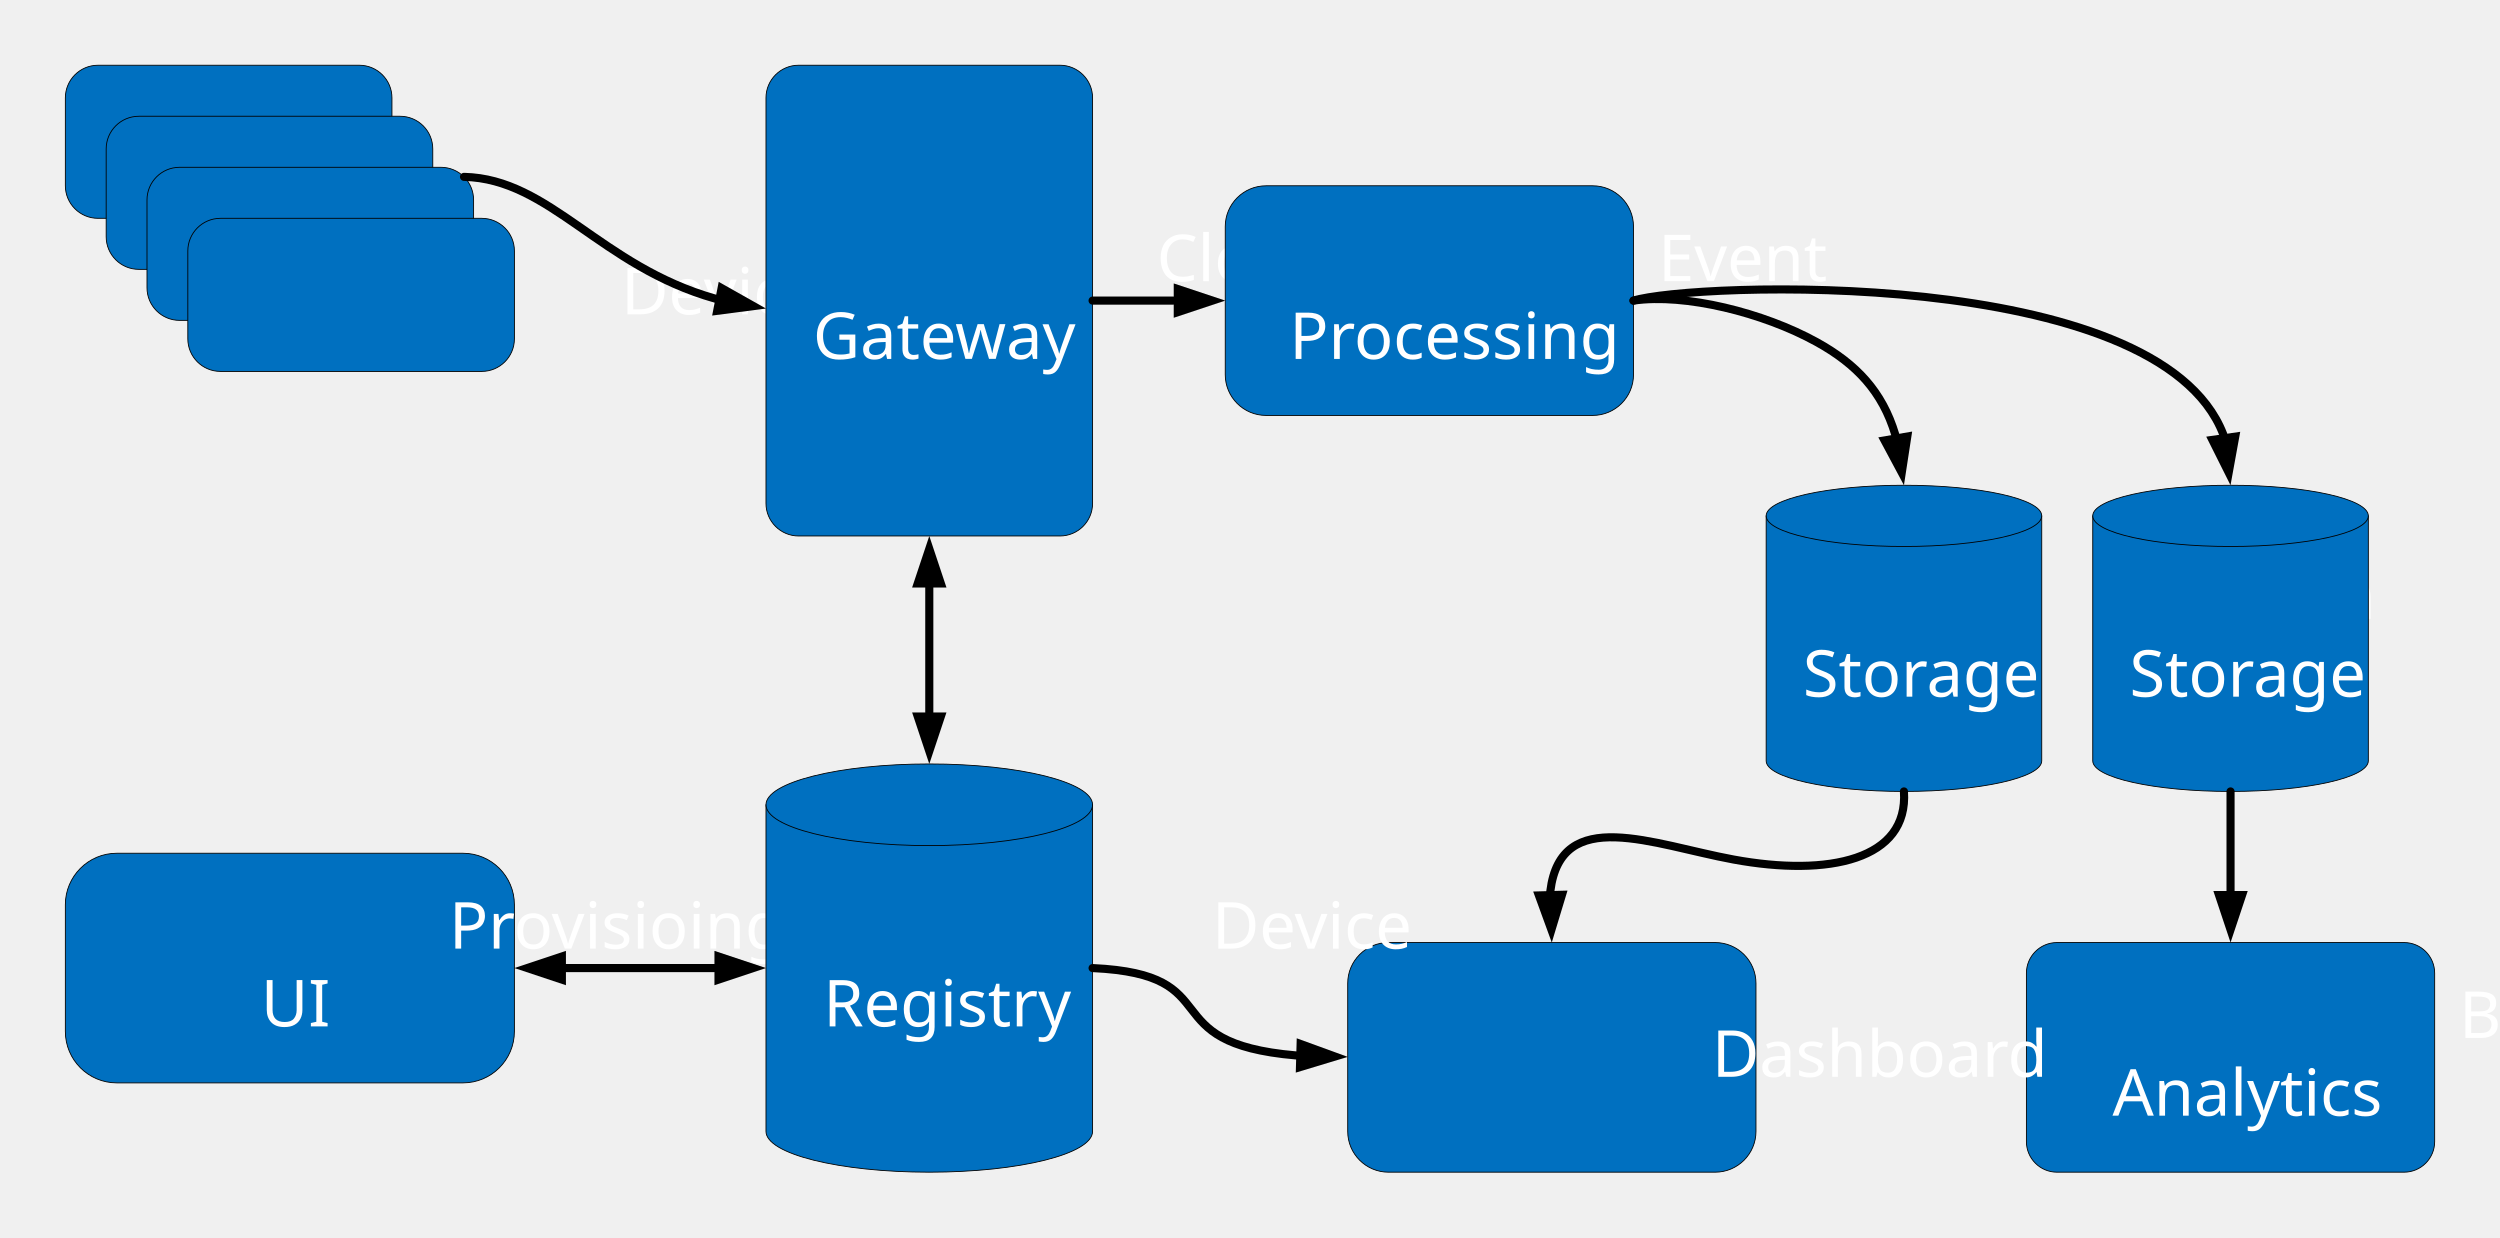
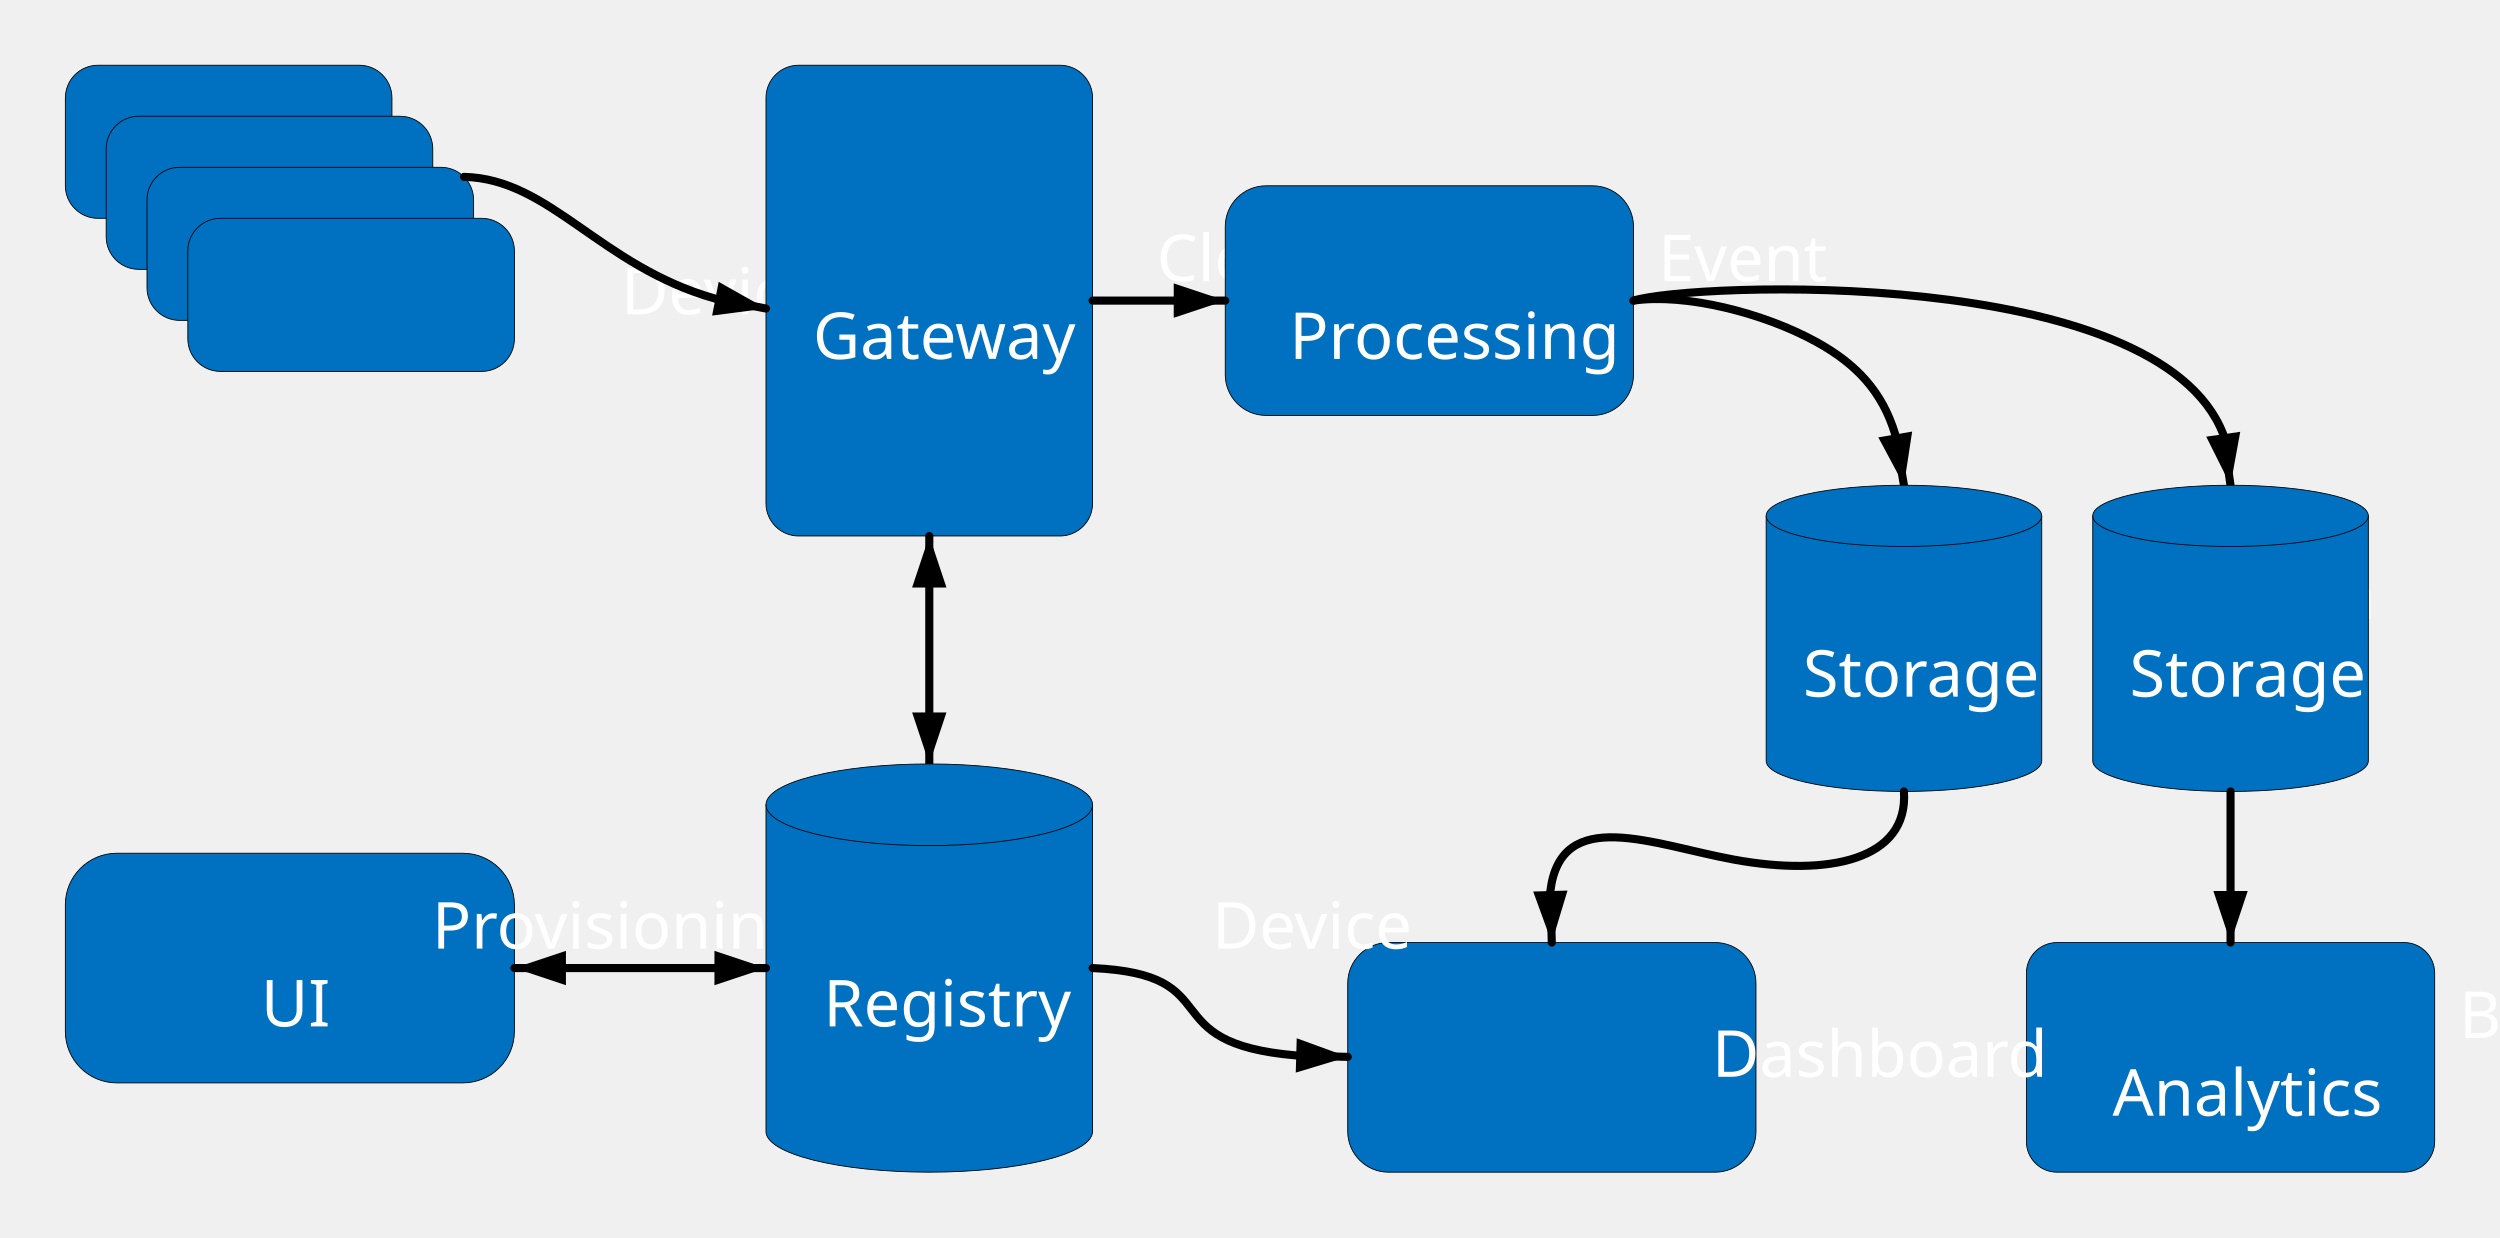
- <svg xmlns="http://www.w3.org/2000/svg" xmlns:ns1="http://schemas.microsoft.com/visio/2003/SVGExtensions/" xmlns:xlink="http://www.w3.org/1999/xlink" width="9.643in" height="4.773in" viewBox="0 0 694.303 343.69" xml:space="preserve" color-interpolation-filters="sRGB" class="st8">
-   <ns1:documentProperties ns1:langID="2057" ns1:metric="true" ns1:viewMarkup="false">
+ <svg xmlns="http://www.w3.org/2000/svg" xmlns:ns1="http://schemas.microsoft.com/visio/2003/SVGExtensions/" xmlns:xlink="http://www.w3.org/1999/xlink" width="9.643in" height="4.773in" viewBox="0 0 694.302 343.69" xml:space="preserve" color-interpolation-filters="sRGB" class="st7">
+   <ns1:documentProperties ns1:langID="1033">
    <ns1:userDefs>
      <ns1:ud ns1:nameU="msvNoAutoConnect" ns1:val="VT0(1):26" />
    </ns1:userDefs>
  </ns1:documentProperties>
  <style type="text/css">
	
		.st1 {fill:#0070c0;stroke:#000000;stroke-linecap:round;stroke-linejoin:round;stroke-width:0.24}
		.st2 {fill:#ffffff;font-family:Calibri;font-size:1.5em}
		.st3 {font-size:1em}
		.st4 {marker-end:url(#mrkr13-28);stroke:#000000;stroke-linecap:round;stroke-linejoin:round;stroke-width:2.25}
		.st5 {fill:#000000;fill-opacity:1;stroke:#000000;stroke-opacity:1;stroke-width:0.472}
- 		.st6 {marker-end:url(#mrkr13-34);stroke:#000000;stroke-linecap:round;stroke-linejoin:round;stroke-width:2.25}
- 		.st7 {marker-end:url(#mrkr13-34);marker-start:url(#mrkr13-58);stroke:#000000;stroke-linecap:round;stroke-linejoin:round;stroke-width:2.25}
- 		.st8 {fill:none;fill-rule:evenodd;font-size:12px;overflow:visible;stroke-linecap:square;stroke-miterlimit:3}
+ 		.st6 {marker-end:url(#mrkr13-28);marker-start:url(#mrkr13-58);stroke:#000000;stroke-linecap:round;stroke-linejoin:round;stroke-width:2.25}
+ 		.st7 {fill:none;fill-rule:evenodd;font-size:12px;overflow:visible;stroke-linecap:square;stroke-miterlimit:3}
	
	</style>
  <defs id="Markers">
    <g id="lend13">
      <path d="M 3 1 L 0 0 L 3 -1 L 3 1 " style="stroke:none" />
    </g>
-     <marker id="mrkr13-28" class="st5" ns1:arrowType="13" ns1:arrowSize="2" ns1:setback="6.2" refX="-6.2" orient="auto" markerUnits="strokeWidth" overflow="visible">
-       <use xlink:href="#lend13" transform="scale(-2.12,-2.12) " />
+     <marker id="mrkr13-28" class="st5" ns1:arrowType="13" ns1:arrowSize="2" ns1:setback="0" refX="-0" orient="auto" markerUnits="strokeWidth" overflow="visible">
+       <use xlink:href="#lend13" transform="scale(-2.120001,-2.120001) " />
    </marker>
-     <marker id="mrkr13-34" class="st5" ns1:arrowType="13" ns1:arrowSize="2" ns1:setback="6.36" refX="-6.36" orient="auto" markerUnits="strokeWidth" overflow="visible">
-       <use xlink:href="#lend13" transform="scale(-2.12,-2.12) " />
-     </marker>
-     <marker id="mrkr13-58" class="st5" ns1:arrowType="13" ns1:arrowSize="2" ns1:setback="6.2" refX="6.2" orient="auto" markerUnits="strokeWidth" overflow="visible">
-       <use xlink:href="#lend13" transform="scale(2.12) " />
+     <marker id="mrkr13-58" class="st5" ns1:arrowType="13" ns1:arrowSize="2" ns1:setback="0" refX="0" orient="auto" markerUnits="strokeWidth" overflow="visible">
+       <use xlink:href="#lend13" transform="scale(2.120001) " />
    </marker>
  </defs>
  <g ns1:mID="0" ns1:index="1" ns1:groupContext="foregroundPage">
-     <ns1:pageProperties ns1:drawingScale="0.0393701" ns1:pageScale="0.0393701" ns1:drawingUnits="24" ns1:shadowOffsetX="8.50394" ns1:shadowOffsetY="-8.50394" />
+     <ns1:pageProperties ns1:drawingScale="0.0393701" ns1:pageScale="0.0393701" ns1:drawingUnits="24" ns1:shadowOffsetX="8.50393" ns1:shadowOffsetY="-8.50393" />
    <ns1:layer ns1:name="Connector" ns1:index="0" />
    <ns1:layer ns1:name="Data Graphic" ns1:index="1" />
-     <g id="group5-1" transform="translate(18.1199,-240.531)" ns1:mID="5" ns1:groupContext="group">
-       <g id="shape1-2" ns1:mID="1" ns1:groupContext="shape" transform="translate(-1.59872E-014,-42.5197)">
+     <g id="group1-1" transform="translate(18.1199,-240.531)" ns1:mID="1" ns1:groupContext="group">
+       <g id="shape2-2" ns1:mID="2" ns1:groupContext="shape" transform="translate(5.83533E-013,-42.5197)">
        <ns1:userDefs>
          <ns1:ud ns1:nameU="CTypeTopLeftSnip" ns1:prompt="" ns1:val="VT0(0):5" />
          <ns1:ud ns1:nameU="CTypeTopRightSnip" ns1:prompt="" ns1:val="VT0(0):5" />
          <ns1:ud ns1:nameU="CTypeBotLeftSnip" ns1:prompt="" ns1:val="VT0(0):5" />
          <ns1:ud ns1:nameU="CTypeBotRightSnip" ns1:prompt="" ns1:val="VT0(0):5" />
          <ns1:ud ns1:nameU="CornerLockHoriz" ns1:prompt="" ns1:val="VT0(1):5" />
          <ns1:ud ns1:nameU="CornerLockVert" ns1:prompt="" ns1:val="VT0(1):5" />
          <ns1:ud ns1:nameU="CornerLockDiag" ns1:prompt="" ns1:val="VT0(0):5" />
-           <ns1:ud ns1:nameU="TopLeftOffset" ns1:prompt="" ns1:val="VT0(0.15748031496063):24" />
-           <ns1:ud ns1:nameU="TopRightOffset" ns1:prompt="" ns1:val="VT0(0.15748031496063):24" />
-           <ns1:ud ns1:nameU="BotLeftOffset" ns1:prompt="" ns1:val="VT0(0.15748031496063):24" />
-           <ns1:ud ns1:nameU="BotRightOffset" ns1:prompt="" ns1:val="VT0(0.15748031496063):24" />
+           <ns1:ud ns1:nameU="TopLeftOffset" ns1:prompt="" ns1:val="VT0(0):26" />
+           <ns1:ud ns1:nameU="TopRightOffset" ns1:prompt="" ns1:val="VT0(0):26" />
+           <ns1:ud ns1:nameU="BotLeftOffset" ns1:prompt="" ns1:val="VT0(0):26" />
+           <ns1:ud ns1:nameU="BotRightOffset" ns1:prompt="" ns1:val="VT0(0):26" />
          <ns1:ud ns1:nameU="visVersion" ns1:prompt="" ns1:val="VT0(15):26" />
-           <ns1:ud ns1:nameU="TopLeftOffset" ns1:prompt="" ns1:val="VT0(0.1259842519685):1" />
-           <ns1:ud ns1:nameU="TopRightOffset" ns1:prompt="" ns1:val="VT0(0.1259842519685):1" />
-           <ns1:ud ns1:nameU="BotLeftOffset" ns1:prompt="" ns1:val="VT0(0.1259842519685):1" />
-           <ns1:ud ns1:nameU="BotRightOffset" ns1:prompt="" ns1:val="VT0(0.1259842519685):1" />
        </ns1:userDefs>
        <path d="M9.07 343.69 L81.64 343.69 A9.071 9.071 -180 0 0 90.71 334.62 L90.71 310.24 A9.071 9.071 -180 0         0 81.64 301.17 L9.07 301.17 A9.071 9.071 -180 0 0 0 310.24 L0 334.62 A9.071 9.071 -180 0 0 9.07         343.69 Z" class="st1" />
      </g>
-       <g id="shape2-4" ns1:mID="2" ns1:groupContext="shape" transform="translate(11.3386,-28.3465)">
+       <g id="shape3-4" ns1:mID="3" ns1:groupContext="shape" transform="translate(11.3386,-28.3465)">
        <ns1:userDefs>
          <ns1:ud ns1:nameU="CTypeTopLeftSnip" ns1:prompt="" ns1:val="VT0(0):5" />
          <ns1:ud ns1:nameU="CTypeTopRightSnip" ns1:prompt="" ns1:val="VT0(0):5" />
          <ns1:ud ns1:nameU="CTypeBotLeftSnip" ns1:prompt="" ns1:val="VT0(0):5" />
          <ns1:ud ns1:nameU="CTypeBotRightSnip" ns1:prompt="" ns1:val="VT0(0):5" />
          <ns1:ud ns1:nameU="CornerLockHoriz" ns1:prompt="" ns1:val="VT0(1):5" />
          <ns1:ud ns1:nameU="CornerLockVert" ns1:prompt="" ns1:val="VT0(1):5" />
          <ns1:ud ns1:nameU="CornerLockDiag" ns1:prompt="" ns1:val="VT0(0):5" />
-           <ns1:ud ns1:nameU="TopLeftOffset" ns1:prompt="" ns1:val="VT0(0.15748031496063):24" />
-           <ns1:ud ns1:nameU="TopRightOffset" ns1:prompt="" ns1:val="VT0(0.15748031496063):24" />
-           <ns1:ud ns1:nameU="BotLeftOffset" ns1:prompt="" ns1:val="VT0(0.15748031496063):24" />
-           <ns1:ud ns1:nameU="BotRightOffset" ns1:prompt="" ns1:val="VT0(0.15748031496063):24" />
+           <ns1:ud ns1:nameU="TopLeftOffset" ns1:prompt="" ns1:val="VT0(0):26" />
+           <ns1:ud ns1:nameU="TopRightOffset" ns1:prompt="" ns1:val="VT0(0):26" />
+           <ns1:ud ns1:nameU="BotLeftOffset" ns1:prompt="" ns1:val="VT0(0):26" />
+           <ns1:ud ns1:nameU="BotRightOffset" ns1:prompt="" ns1:val="VT0(0):26" />
          <ns1:ud ns1:nameU="visVersion" ns1:prompt="" ns1:val="VT0(15):26" />
-           <ns1:ud ns1:nameU="TopLeftOffset" ns1:prompt="" ns1:val="VT0(0.1259842519685):1" />
-           <ns1:ud ns1:nameU="TopRightOffset" ns1:prompt="" ns1:val="VT0(0.1259842519685):1" />
-           <ns1:ud ns1:nameU="BotLeftOffset" ns1:prompt="" ns1:val="VT0(0.1259842519685):1" />
-           <ns1:ud ns1:nameU="BotRightOffset" ns1:prompt="" ns1:val="VT0(0.1259842519685):1" />
        </ns1:userDefs>
        <path d="M9.07 343.69 L81.64 343.69 A9.071 9.071 -180 0 0 90.71 334.62 L90.71 310.24 A9.071 9.071 -180 0         0 81.64 301.17 L9.07 301.17 A9.071 9.071 -180 0 0 0 310.24 L0 334.62 A9.071 9.071 -180 0 0 9.07         343.69 Z" class="st1" />
      </g>
-       <g id="shape3-6" ns1:mID="3" ns1:groupContext="shape" transform="translate(22.6772,-14.1732)">
+       <g id="shape4-6" ns1:mID="4" ns1:groupContext="shape" transform="translate(22.6772,-14.1732)">
        <ns1:userDefs>
          <ns1:ud ns1:nameU="CTypeTopLeftSnip" ns1:prompt="" ns1:val="VT0(0):5" />
          <ns1:ud ns1:nameU="CTypeTopRightSnip" ns1:prompt="" ns1:val="VT0(0):5" />
          <ns1:ud ns1:nameU="CTypeBotLeftSnip" ns1:prompt="" ns1:val="VT0(0):5" />
          <ns1:ud ns1:nameU="CTypeBotRightSnip" ns1:prompt="" ns1:val="VT0(0):5" />
          <ns1:ud ns1:nameU="CornerLockHoriz" ns1:prompt="" ns1:val="VT0(1):5" />
          <ns1:ud ns1:nameU="CornerLockVert" ns1:prompt="" ns1:val="VT0(1):5" />
          <ns1:ud ns1:nameU="CornerLockDiag" ns1:prompt="" ns1:val="VT0(0):5" />
-           <ns1:ud ns1:nameU="TopLeftOffset" ns1:prompt="" ns1:val="VT0(0.15748031496063):24" />
-           <ns1:ud ns1:nameU="TopRightOffset" ns1:prompt="" ns1:val="VT0(0.15748031496063):24" />
-           <ns1:ud ns1:nameU="BotLeftOffset" ns1:prompt="" ns1:val="VT0(0.15748031496063):24" />
-           <ns1:ud ns1:nameU="BotRightOffset" ns1:prompt="" ns1:val="VT0(0.15748031496063):24" />
+           <ns1:ud ns1:nameU="TopLeftOffset" ns1:prompt="" ns1:val="VT0(0):26" />
+           <ns1:ud ns1:nameU="TopRightOffset" ns1:prompt="" ns1:val="VT0(0):26" />
+           <ns1:ud ns1:nameU="BotLeftOffset" ns1:prompt="" ns1:val="VT0(0):26" />
+           <ns1:ud ns1:nameU="BotRightOffset" ns1:prompt="" ns1:val="VT0(0):26" />
          <ns1:ud ns1:nameU="visVersion" ns1:prompt="" ns1:val="VT0(15):26" />
-           <ns1:ud ns1:nameU="TopLeftOffset" ns1:prompt="" ns1:val="VT0(0.1259842519685):1" />
-           <ns1:ud ns1:nameU="TopRightOffset" ns1:prompt="" ns1:val="VT0(0.1259842519685):1" />
-           <ns1:ud ns1:nameU="BotLeftOffset" ns1:prompt="" ns1:val="VT0(0.1259842519685):1" />
-           <ns1:ud ns1:nameU="BotRightOffset" ns1:prompt="" ns1:val="VT0(0.1259842519685):1" />
        </ns1:userDefs>
        <path d="M9.07 343.69 L81.64 343.69 A9.071 9.071 -180 0 0 90.71 334.62 L90.71 310.24 A9.071 9.071 -180 0         0 81.64 301.17 L9.07 301.17 A9.071 9.071 -180 0 0 0 310.24 L0 334.62 A9.071 9.071 -180 0 0 9.07         343.69 Z" class="st1" />
      </g>
-       <g id="shape4-8" ns1:mID="4" ns1:groupContext="shape" transform="translate(34.0157,5.68434E-014)">
+       <g id="shape5-8" ns1:mID="5" ns1:groupContext="shape" transform="translate(34.0157,2.84217E-013)">
        <ns1:userDefs>
          <ns1:ud ns1:nameU="CTypeTopLeftSnip" ns1:prompt="" ns1:val="VT0(0):5" />
          <ns1:ud ns1:nameU="CTypeTopRightSnip" ns1:prompt="" ns1:val="VT0(0):5" />
          <ns1:ud ns1:nameU="CTypeBotLeftSnip" ns1:prompt="" ns1:val="VT0(0):5" />
          <ns1:ud ns1:nameU="CTypeBotRightSnip" ns1:prompt="" ns1:val="VT0(0):5" />
          <ns1:ud ns1:nameU="CornerLockHoriz" ns1:prompt="" ns1:val="VT0(1):5" />
          <ns1:ud ns1:nameU="CornerLockVert" ns1:prompt="" ns1:val="VT0(1):5" />
          <ns1:ud ns1:nameU="CornerLockDiag" ns1:prompt="" ns1:val="VT0(0):5" />
-           <ns1:ud ns1:nameU="TopLeftOffset" ns1:prompt="" ns1:val="VT0(0.15748031496063):24" />
-           <ns1:ud ns1:nameU="TopRightOffset" ns1:prompt="" ns1:val="VT0(0.15748031496063):24" />
-           <ns1:ud ns1:nameU="BotLeftOffset" ns1:prompt="" ns1:val="VT0(0.15748031496063):24" />
-           <ns1:ud ns1:nameU="BotRightOffset" ns1:prompt="" ns1:val="VT0(0.15748031496063):24" />
+           <ns1:ud ns1:nameU="TopLeftOffset" ns1:prompt="" ns1:val="VT0(0):26" />
+           <ns1:ud ns1:nameU="TopRightOffset" ns1:prompt="" ns1:val="VT0(0):26" />
+           <ns1:ud ns1:nameU="BotLeftOffset" ns1:prompt="" ns1:val="VT0(0):26" />
+           <ns1:ud ns1:nameU="BotRightOffset" ns1:prompt="" ns1:val="VT0(0):26" />
          <ns1:ud ns1:nameU="visVersion" ns1:prompt="" ns1:val="VT0(15):26" />
-           <ns1:ud ns1:nameU="TopLeftOffset" ns1:prompt="" ns1:val="VT0(0.1259842519685):1" />
-           <ns1:ud ns1:nameU="TopRightOffset" ns1:prompt="" ns1:val="VT0(0.1259842519685):1" />
-           <ns1:ud ns1:nameU="BotLeftOffset" ns1:prompt="" ns1:val="VT0(0.1259842519685):1" />
-           <ns1:ud ns1:nameU="BotRightOffset" ns1:prompt="" ns1:val="VT0(0.1259842519685):1" />
        </ns1:userDefs>
        <ns1:textBlock ns1:margins="rect(4,4,4,4)" ns1:tabSpace="42.5197" />
        <ns1:textRect cx="45.354" cy="322.43" width="90.71" height="42.52" />
        <path d="M9.07 343.69 L81.64 343.69 A9.071 9.071 -180 0 0 90.71 334.62 L90.71 310.24 A9.071 9.071 -180 0         0 81.64 301.17 L9.07 301.17 A9.071 9.071 -180 0 0 0 310.24 L0 334.62 A9.071 9.071 -180 0 0 9.07         343.69 Z" class="st1" />
-         <text x="17.41" y="327.83" class="st2" ns1:langID="1033">
+         <text x="17.41" y="327.83" class="st2" ns1:langID="2057">
          <ns1:paragraph ns1:horizAlign="1" />
          <ns1:tabList />Devices</text>
      </g>
    </g>
-     <g id="shape7-11" ns1:mID="7" ns1:groupContext="shape" transform="translate(212.718,-194.822)">
+     <g id="shape6-11" ns1:mID="6" ns1:groupContext="shape" transform="translate(212.718,-194.822)">
+       <ns1:userDefs>
+         <ns1:ud ns1:nameU="CTypeTopLeftSnip" ns1:prompt="" ns1:val="VT0(0):5" />
+         <ns1:ud ns1:nameU="CTypeTopRightSnip" ns1:prompt="" ns1:val="VT0(0):5" />
+         <ns1:ud ns1:nameU="CTypeBotLeftSnip" ns1:prompt="" ns1:val="VT0(0):5" />
+         <ns1:ud ns1:nameU="CTypeBotRightSnip" ns1:prompt="" ns1:val="VT0(0):5" />
+         <ns1:ud ns1:nameU="CornerLockHoriz" ns1:prompt="" ns1:val="VT0(1):5" />
+         <ns1:ud ns1:nameU="CornerLockVert" ns1:prompt="" ns1:val="VT0(1):5" />
+         <ns1:ud ns1:nameU="CornerLockDiag" ns1:prompt="" ns1:val="VT0(0):5" />
+         <ns1:ud ns1:nameU="TopLeftOffset" ns1:prompt="" ns1:val="VT0(0):26" />
+         <ns1:ud ns1:nameU="TopRightOffset" ns1:prompt="" ns1:val="VT0(0):26" />
+         <ns1:ud ns1:nameU="BotLeftOffset" ns1:prompt="" ns1:val="VT0(0):26" />
+         <ns1:ud ns1:nameU="BotRightOffset" ns1:prompt="" ns1:val="VT0(0):26" />
+         <ns1:ud ns1:nameU="visVersion" ns1:prompt="" ns1:val="VT0(15):26" />
+       </ns1:userDefs>
+       <ns1:textBlock ns1:margins="rect(4,4,4,4)" ns1:tabSpace="42.5197" />
+       <ns1:textRect cx="45.354" cy="278.316" width="90.71" height="130.748" />
+       <path d="M9.07 343.69 L81.64 343.69 A9.071 9.071 -180 0 0 90.71 334.62 L90.71 222.01 A9.071 9.071 -180 0 0 81.64        212.94 L9.07 212.94 A9.071 9.071 -180 0 0 -0 222.01 L0 334.62 A9.071 9.071 -180 0 0 9.07 343.69        Z" class="st1" />
+       <text x="24.29" y="272.92" class="st2" ns1:langID="2057">
+         <ns1:paragraph ns1:horizAlign="1" />
+         <ns1:tabList />Cloud <tspan x="13.05" dy="1.2em" class="st3">Gateway</tspan>
+       </text>
+     </g>
+     <g id="shape7-15" ns1:mID="7" ns1:groupContext="shape" transform="translate(340.277,-228.306)">
      <ns1:userDefs>
        <ns1:ud ns1:nameU="CTypeTopLeftSnip" ns1:prompt="" ns1:val="VT0(0):5" />
        <ns1:ud ns1:nameU="CTypeTopRightSnip" ns1:prompt="" ns1:val="VT0(0):5" />
        <ns1:ud ns1:nameU="CTypeBotLeftSnip" ns1:prompt="" ns1:val="VT0(0):5" />
        <ns1:ud ns1:nameU="CTypeBotRightSnip" ns1:prompt="" ns1:val="VT0(0):5" />
        <ns1:ud ns1:nameU="CornerLockHoriz" ns1:prompt="" ns1:val="VT0(1):5" />
        <ns1:ud ns1:nameU="CornerLockVert" ns1:prompt="" ns1:val="VT0(1):5" />
        <ns1:ud ns1:nameU="CornerLockDiag" ns1:prompt="" ns1:val="VT0(0):5" />
        <ns1:ud ns1:nameU="TopLeftOffset" ns1:prompt="" ns1:val="VT0(0.15748031496063):24" />
        <ns1:ud ns1:nameU="TopRightOffset" ns1:prompt="" ns1:val="VT0(0.15748031496063):24" />
        <ns1:ud ns1:nameU="BotLeftOffset" ns1:prompt="" ns1:val="VT0(0.15748031496063):24" />
        <ns1:ud ns1:nameU="BotRightOffset" ns1:prompt="" ns1:val="VT0(0.15748031496063):24" />
        <ns1:ud ns1:nameU="visVersion" ns1:prompt="" ns1:val="VT0(15):26" />
-         <ns1:ud ns1:nameU="TopLeftOffset" ns1:prompt="" ns1:val="VT0(0.1259842519685):1" />
-         <ns1:ud ns1:nameU="TopRightOffset" ns1:prompt="" ns1:val="VT0(0.1259842519685):1" />
-         <ns1:ud ns1:nameU="BotLeftOffset" ns1:prompt="" ns1:val="VT0(0.1259842519685):1" />
-         <ns1:ud ns1:nameU="BotRightOffset" ns1:prompt="" ns1:val="VT0(0.1259842519685):1" />
-       </ns1:userDefs>
-       <ns1:textBlock ns1:margins="rect(4,4,4,4)" ns1:tabSpace="42.5197" />
-       <ns1:textRect cx="45.354" cy="278.316" width="90.71" height="130.748" />
-       <path d="M9.07 343.69 L81.64 343.69 A9.071 9.071 -180 0 0 90.71 334.62 L90.71 222.01 A9.071 9.071 -180 0 0 81.64        212.94 L9.07 212.94 A9.071 9.071 -180 0 0 0 222.01 L0 334.62 A9.071 9.071 -180 0 0 9.07 343.69 Z" class="st1" />
-       <text x="24.29" y="272.92" class="st2" ns1:langID="2057">
-         <ns1:paragraph ns1:horizAlign="1" />
-         <ns1:tabList />Cloud <tspan x="13.05" dy="1.2em" class="st3">Gateway</tspan>
+       </ns1:userDefs>
+       <ns1:textBlock ns1:margins="rect(4,4,4,4)" ns1:tabSpace="42.5197" />
+       <ns1:textRect cx="56.693" cy="311.8" width="113.39" height="63.779" />
+       <path d="M11.34 343.69 L102.05 343.69 A11.338 11.338 -180 0 0 113.39 332.35 L113.39 291.25 A11.338 11.338 -180 0        0 102.05 279.91 L11.34 279.91 A11.338 11.338 -180 0 0 -0 291.25 L0 332.35 A11.338 11.338 -180 0 0 11.34        343.69 Z" class="st1" />
+       <text x="36.01" y="306.4" class="st2" ns1:langID="2057">
+         <ns1:paragraph ns1:horizAlign="1" />
+         <ns1:tabList />Event <tspan x="17.81" dy="1.2em" class="st3">Processing</tspan>
      </text>
    </g>
-     <g id="shape9-15" ns1:mID="9" ns1:groupContext="shape" transform="translate(340.277,-228.306)">
+     <g id="shape8-19" ns1:mID="8" ns1:groupContext="shape" transform="translate(562.797,-18.12)">
+       <ns1:userDefs>
+         <ns1:ud ns1:nameU="CTypeTopLeftSnip" ns1:prompt="" ns1:val="VT0(0):5" />
+         <ns1:ud ns1:nameU="CTypeTopRightSnip" ns1:prompt="" ns1:val="VT0(0):5" />
+         <ns1:ud ns1:nameU="CTypeBotLeftSnip" ns1:prompt="" ns1:val="VT0(0):5" />
+         <ns1:ud ns1:nameU="CTypeBotRightSnip" ns1:prompt="" ns1:val="VT0(0):5" />
+         <ns1:ud ns1:nameU="CornerLockHoriz" ns1:prompt="" ns1:val="VT0(1):5" />
+         <ns1:ud ns1:nameU="CornerLockVert" ns1:prompt="" ns1:val="VT0(1):5" />
+         <ns1:ud ns1:nameU="CornerLockDiag" ns1:prompt="" ns1:val="VT0(0):5" />
+         <ns1:ud ns1:nameU="TopLeftOffset" ns1:prompt="" ns1:val="VT0(0):26" />
+         <ns1:ud ns1:nameU="TopRightOffset" ns1:prompt="" ns1:val="VT0(0):26" />
+         <ns1:ud ns1:nameU="BotLeftOffset" ns1:prompt="" ns1:val="VT0(0):26" />
+         <ns1:ud ns1:nameU="BotRightOffset" ns1:prompt="" ns1:val="VT0(0):26" />
+         <ns1:ud ns1:nameU="visVersion" ns1:prompt="" ns1:val="VT0(15):26" />
+       </ns1:userDefs>
+       <ns1:textBlock ns1:margins="rect(4,4,4,4)" ns1:tabSpace="42.5197" />
+       <ns1:textRect cx="56.693" cy="311.8" width="113.39" height="63.779" />
+       <path d="M8.5 343.69 L104.88 343.69 A8.504 8.504 -180 0 0 113.39 335.19 L113.39 288.41 A8.504 8.504 -180 0 0        104.88 279.91 L8.5 279.91 A8.504 8.504 -180 0 0 0 288.41 L0 335.19 A8.504 8.504 -180 0 0 8.5 343.69        Z" class="st1" />
+       <text x="35.94" y="306.4" class="st2" ns1:langID="2057">
+         <ns1:paragraph ns1:horizAlign="1" />
+         <ns1:tabList />Batch<ns1:newlineChar />
+         <tspan x="23.9" dy="1.2em" class="st3">Analytics</tspan>
+       </text>
+     </g>
+     <g id="shape9-23" ns1:mID="9" ns1:groupContext="shape" ns1:layerMember="0" transform="translate(128.849,-257.994)">
+       <path d="M0 307.12 C23.94 307.66 37.79 331.93 69.82 340.96 L70.18 341.03 L83.87 343.69" class="st4" />
+     </g>
+     <g id="shape10-29" ns1:mID="10" ns1:groupContext="shape" ns1:layerMember="0" transform="translate(303.427,-260.199)">
+       <path d="M0 343.69 C5.52 343.69 14.36 343.69 22.54 343.69 L36.85 343.69" class="st4" />
+     </g>
+     <g id="shape11-34" ns1:mID="11" ns1:groupContext="shape" ns1:layerMember="0" transform="translate(453.663,-208.916)">
+       <path d="M0 292.41 C15.6 287.45 145.6 282.27 163.8 329.53 L163.85 329.88 L165.82 343.69" class="st4" />
+     </g>
+     <g id="shape12-39" ns1:mID="12" ns1:groupContext="shape" transform="translate(374.293,-18.12)">
      <ns1:userDefs>
        <ns1:ud ns1:nameU="CTypeTopLeftSnip" ns1:prompt="" ns1:val="VT0(0):5" />
        <ns1:ud ns1:nameU="CTypeTopRightSnip" ns1:prompt="" ns1:val="VT0(0):5" />
        <ns1:ud ns1:nameU="CTypeBotLeftSnip" ns1:prompt="" ns1:val="VT0(0):5" />
        <ns1:ud ns1:nameU="CTypeBotRightSnip" ns1:prompt="" ns1:val="VT0(0):5" />
        <ns1:ud ns1:nameU="CornerLockHoriz" ns1:prompt="" ns1:val="VT0(1):5" />
        <ns1:ud ns1:nameU="CornerLockVert" ns1:prompt="" ns1:val="VT0(1):5" />
        <ns1:ud ns1:nameU="CornerLockDiag" ns1:prompt="" ns1:val="VT0(0):5" />
        <ns1:ud ns1:nameU="TopLeftOffset" ns1:prompt="" ns1:val="VT0(0.15748031496063):24" />
        <ns1:ud ns1:nameU="TopRightOffset" ns1:prompt="" ns1:val="VT0(0.15748031496063):24" />
        <ns1:ud ns1:nameU="BotLeftOffset" ns1:prompt="" ns1:val="VT0(0.15748031496063):24" />
        <ns1:ud ns1:nameU="BotRightOffset" ns1:prompt="" ns1:val="VT0(0.15748031496063):24" />
        <ns1:ud ns1:nameU="visVersion" ns1:prompt="" ns1:val="VT0(15):26" />
      </ns1:userDefs>
      <ns1:textBlock ns1:margins="rect(4,4,4,4)" ns1:tabSpace="42.5197" />
      <ns1:textRect cx="56.693" cy="311.8" width="113.39" height="63.779" />
      <path d="M11.34 343.69 L102.05 343.69 A11.338 11.338 -180 0 0 113.39 332.35 L113.39 291.25 A11.338 11.338 -180 0        0 102.05 279.91 L11.34 279.91 A11.338 11.338 -180 0 0 -0 291.25 L0 332.35 A11.338 11.338 -180 0 0 11.34        343.69 Z" class="st1" />
-       <text x="36.01" y="306.4" class="st2" ns1:langID="2057">
-         <ns1:paragraph ns1:horizAlign="1" />
-         <ns1:tabList />Event <tspan x="17.81" dy="1.2em" class="st3">Processing</tspan>
-       </text>
-     </g>
-     <g id="shape14-19" ns1:mID="14" ns1:groupContext="shape" transform="translate(562.797,-18.12)">
-       <ns1:userDefs>
-         <ns1:ud ns1:nameU="CTypeTopLeftSnip" ns1:prompt="" ns1:val="VT0(0):5" />
-         <ns1:ud ns1:nameU="CTypeTopRightSnip" ns1:prompt="" ns1:val="VT0(0):5" />
-         <ns1:ud ns1:nameU="CTypeBotLeftSnip" ns1:prompt="" ns1:val="VT0(0):5" />
-         <ns1:ud ns1:nameU="CTypeBotRightSnip" ns1:prompt="" ns1:val="VT0(0):5" />
-         <ns1:ud ns1:nameU="CornerLockHoriz" ns1:prompt="" ns1:val="VT0(1):5" />
-         <ns1:ud ns1:nameU="CornerLockVert" ns1:prompt="" ns1:val="VT0(1):5" />
-         <ns1:ud ns1:nameU="CornerLockDiag" ns1:prompt="" ns1:val="VT0(0):5" />
-         <ns1:ud ns1:nameU="TopLeftOffset" ns1:prompt="" ns1:val="VT0(0.15748031496063):24" />
-         <ns1:ud ns1:nameU="TopRightOffset" ns1:prompt="" ns1:val="VT0(0.15748031496063):24" />
-         <ns1:ud ns1:nameU="BotLeftOffset" ns1:prompt="" ns1:val="VT0(0.15748031496063):24" />
-         <ns1:ud ns1:nameU="BotRightOffset" ns1:prompt="" ns1:val="VT0(0.15748031496063):24" />
-         <ns1:ud ns1:nameU="visVersion" ns1:prompt="" ns1:val="VT0(15):26" />
-         <ns1:ud ns1:nameU="TopLeftOffset" ns1:prompt="" ns1:val="VT0(0.11811023622047):1" />
-         <ns1:ud ns1:nameU="TopRightOffset" ns1:prompt="" ns1:val="VT0(0.11811023622047):1" />
-         <ns1:ud ns1:nameU="BotLeftOffset" ns1:prompt="" ns1:val="VT0(0.11811023622047):1" />
-         <ns1:ud ns1:nameU="BotRightOffset" ns1:prompt="" ns1:val="VT0(0.11811023622047):1" />
-       </ns1:userDefs>
-       <ns1:textBlock ns1:margins="rect(4,4,4,4)" ns1:tabSpace="42.5197" />
-       <ns1:textRect cx="56.693" cy="311.8" width="113.39" height="63.779" />
-       <path d="M8.5 343.69 L104.88 343.69 A8.504 8.504 -180 0 0 113.39 335.19 L113.39 288.41 A8.504 8.504 -180 0 0 104.88        279.91 L8.5 279.91 A8.504 8.504 -180 0 0 -0 288.41 L0 335.19 A8.504 8.504 -180 0 0 8.5 343.69 Z" class="st1" />
-       <text x="35.94" y="306.4" class="st2" ns1:langID="1033">
-         <ns1:paragraph ns1:horizAlign="1" />
-         <ns1:tabList />Batch<ns1:newlineChar />
-         <tspan x="23.9" dy="1.2em" class="st3" ns1:langID="2057">Analytics</tspan>
-       </text>
-     </g>
-     <g id="shape20-23" ns1:mID="20" ns1:groupContext="shape" ns1:layerMember="0" transform="translate(128.849,-294.567)">
-       <path d="M0 343.69 C23.94 344.23 37.79 368.5 69.82 377.53 L70.18 377.6" class="st4" />
-     </g>
-     <g id="shape23-29" ns1:mID="23" ns1:groupContext="shape" ns1:layerMember="0" transform="translate(303.427,-253.109)">
-       <path d="M0 336.6 C5.52 336.6 14.36 336.6 22.54 336.6" class="st6" />
-     </g>
-     <g id="shape27-35" ns1:mID="27" ns1:groupContext="shape" ns1:layerMember="0" transform="translate(453.663,-260.196)">
-       <path d="M0 343.69 C15.6 338.73 145.6 333.55 163.8 380.81 L163.85 381.16" class="st4" />
-     </g>
-     <g id="shape68-40" ns1:mID="68" ns1:groupContext="shape" transform="translate(374.293,-18.12)">
-       <ns1:userDefs>
-         <ns1:ud ns1:nameU="CTypeTopLeftSnip" ns1:prompt="" ns1:val="VT0(0):5" />
-         <ns1:ud ns1:nameU="CTypeTopRightSnip" ns1:prompt="" ns1:val="VT0(0):5" />
-         <ns1:ud ns1:nameU="CTypeBotLeftSnip" ns1:prompt="" ns1:val="VT0(0):5" />
-         <ns1:ud ns1:nameU="CTypeBotRightSnip" ns1:prompt="" ns1:val="VT0(0):5" />
-         <ns1:ud ns1:nameU="CornerLockHoriz" ns1:prompt="" ns1:val="VT0(1):5" />
-         <ns1:ud ns1:nameU="CornerLockVert" ns1:prompt="" ns1:val="VT0(1):5" />
-         <ns1:ud ns1:nameU="CornerLockDiag" ns1:prompt="" ns1:val="VT0(0):5" />
-         <ns1:ud ns1:nameU="TopLeftOffset" ns1:prompt="" ns1:val="VT0(0.15748031496063):24" />
-         <ns1:ud ns1:nameU="TopRightOffset" ns1:prompt="" ns1:val="VT0(0.15748031496063):24" />
-         <ns1:ud ns1:nameU="BotLeftOffset" ns1:prompt="" ns1:val="VT0(0.15748031496063):24" />
-         <ns1:ud ns1:nameU="BotRightOffset" ns1:prompt="" ns1:val="VT0(0.15748031496063):24" />
-         <ns1:ud ns1:nameU="visVersion" ns1:prompt="" ns1:val="VT0(15):26" />
-       </ns1:userDefs>
-       <ns1:textBlock ns1:margins="rect(4,4,4,4)" ns1:tabSpace="42.5197" />
-       <ns1:textRect cx="56.693" cy="311.8" width="113.39" height="63.779" />
-       <path d="M11.34 343.69 L102.05 343.69 A11.338 11.338 -180 0 0 113.39 332.35 L113.39 291.25 A11.338 11.338 -180 0        0 102.05 279.91 L11.34 279.91 A11.338 11.338 -180 0 0 -0 291.25 L0 332.35 A11.338 11.338 -180 0 0 11.34        343.69 Z" class="st1" />
-       <text x="16.94" y="317.2" class="st2" ns1:langID="1033">
+       <text x="16.94" y="317.2" class="st2" ns1:langID="2057">
        <ns1:paragraph ns1:horizAlign="1" />
        <ns1:tabList />Dashboard</text>
    </g>
-     <g id="shape69-43" ns1:mID="69" ns1:groupContext="shape" ns1:layerMember="0" transform="translate(453.663,-260.196)">
-       <path d="M0 343.69 C14.33 341.62 36.05 347.02 50.85 355.19 C61.94 361.31 69.14 369 72.7 380.87 L72.76 381.22" class="st4" />
-     </g>
-     <g id="shape70-48" ns1:mID="70" ns1:groupContext="shape" transform="translate(18.1199,-42.9231)">
-       <ns1:userDefs>
-         <ns1:ud ns1:nameU="CTypeTopLeftSnip" ns1:prompt="" ns1:val="VT0(0):5" />
-         <ns1:ud ns1:nameU="CTypeTopRightSnip" ns1:prompt="" ns1:val="VT0(0):5" />
-         <ns1:ud ns1:nameU="CTypeBotLeftSnip" ns1:prompt="" ns1:val="VT0(0):5" />
-         <ns1:ud ns1:nameU="CTypeBotRightSnip" ns1:prompt="" ns1:val="VT0(0):5" />
-         <ns1:ud ns1:nameU="CornerLockHoriz" ns1:prompt="" ns1:val="VT0(1):5" />
-         <ns1:ud ns1:nameU="CornerLockVert" ns1:prompt="" ns1:val="VT0(1):5" />
-         <ns1:ud ns1:nameU="CornerLockDiag" ns1:prompt="" ns1:val="VT0(0):5" />
-         <ns1:ud ns1:nameU="TopLeftOffset" ns1:prompt="" ns1:val="VT0(0.15748031496063):24" />
-         <ns1:ud ns1:nameU="TopRightOffset" ns1:prompt="" ns1:val="VT0(0.15748031496063):24" />
-         <ns1:ud ns1:nameU="BotLeftOffset" ns1:prompt="" ns1:val="VT0(0.15748031496063):24" />
-         <ns1:ud ns1:nameU="BotRightOffset" ns1:prompt="" ns1:val="VT0(0.15748031496063):24" />
-         <ns1:ud ns1:nameU="visVersion" ns1:prompt="" ns1:val="VT0(15):26" />
-         <ns1:ud ns1:nameU="TopLeftOffset" ns1:prompt="" ns1:val="VT0(0.19851500400721):1" />
-         <ns1:ud ns1:nameU="TopRightOffset" ns1:prompt="" ns1:val="VT0(0.19851500400721):1" />
-         <ns1:ud ns1:nameU="BotLeftOffset" ns1:prompt="" ns1:val="VT0(0.19851500400721):1" />
-         <ns1:ud ns1:nameU="BotRightOffset" ns1:prompt="" ns1:val="VT0(0.19851500400721):1" />
+     <g id="shape13-42" ns1:mID="13" ns1:groupContext="shape" ns1:layerMember="0" transform="translate(453.663,-208.916)">
+       <path d="M0 292.41 C14.33 290.34 36.05 295.74 50.85 303.91 C61.94 310.03 69.14 317.72 72.7 329.59 L72.76 329.94 L75.12        343.69" class="st4" />
+     </g>
+     <g id="shape14-47" ns1:mID="14" ns1:groupContext="shape" transform="translate(18.1199,-42.9231)">
+       <ns1:userDefs>
+         <ns1:ud ns1:nameU="CTypeTopLeftSnip" ns1:prompt="" ns1:val="VT0(0):5" />
+         <ns1:ud ns1:nameU="CTypeTopRightSnip" ns1:prompt="" ns1:val="VT0(0):5" />
+         <ns1:ud ns1:nameU="CTypeBotLeftSnip" ns1:prompt="" ns1:val="VT0(0):5" />
+         <ns1:ud ns1:nameU="CTypeBotRightSnip" ns1:prompt="" ns1:val="VT0(0):5" />
+         <ns1:ud ns1:nameU="CornerLockHoriz" ns1:prompt="" ns1:val="VT0(1):5" />
+         <ns1:ud ns1:nameU="CornerLockVert" ns1:prompt="" ns1:val="VT0(1):5" />
+         <ns1:ud ns1:nameU="CornerLockDiag" ns1:prompt="" ns1:val="VT0(0):5" />
+         <ns1:ud ns1:nameU="TopLeftOffset" ns1:prompt="" ns1:val="VT0(0):26" />
+         <ns1:ud ns1:nameU="TopRightOffset" ns1:prompt="" ns1:val="VT0(0):26" />
+         <ns1:ud ns1:nameU="BotLeftOffset" ns1:prompt="" ns1:val="VT0(0):26" />
+         <ns1:ud ns1:nameU="BotRightOffset" ns1:prompt="" ns1:val="VT0(0):26" />
+         <ns1:ud ns1:nameU="visVersion" ns1:prompt="" ns1:val="VT0(15):26" />
      </ns1:userDefs>
      <ns1:textBlock ns1:margins="rect(4,4,4,4)" ns1:tabSpace="42.5197" />
      <ns1:textRect cx="62.362" cy="311.8" width="124.73" height="63.779" />
      <path d="M14.29 343.69 L110.43 343.69 A14.293 14.293 -180 0 0 124.72 329.4 L124.72 294.2 A14.293 14.293 -180 0 0        110.43 279.91 L14.29 279.91 A14.293 14.293 -180 0 0 0 294.2 L0 329.4 A14.293 14.293 -180 0 0 14.29 343.69        Z" class="st1" />
-       <text x="22.34" y="306.4" class="st2" ns1:langID="1033">
-         <ns1:paragraph ns1:horizAlign="1" />
-         <ns1:tabList />Provisioing<ns1:newlineChar />
+       <text x="17.61" y="306.4" class="st2" ns1:langID="2057">
+         <ns1:paragraph ns1:horizAlign="1" />
+         <ns1:tabList />Provisio<tspan class="st3" ns1:langID="1033">n</tspan>ing<ns1:newlineChar />
        <tspan x="54.32" dy="1.2em" class="st3">UI</tspan>
      </text>
    </g>
-     <g id="shape72-52" ns1:mID="72" ns1:groupContext="shape" ns1:layerMember="0" transform="translate(250.986,-194.822)">
-       <path d="M7.09 357.64 L7.09 358 C7.09 368.9 7.09 381.79 7.09 392.7" class="st7" />
-     </g>
-     <g id="group73-60" transform="translate(212.718,-18.12)" ns1:mID="73" ns1:groupContext="group">
-       <ns1:userDefs>
-         <ns1:ud ns1:nameU="visVersion" ns1:prompt="" ns1:val="VT0(15):26" />
-       </ns1:userDefs>
-       <g id="shape74-61" ns1:mID="74" ns1:groupContext="shape">
-         <ns1:userDefs>
-           <ns1:ud ns1:nameU="ControlHalfHeight" ns1:prompt="" ns1:val="VT0(0.11811023622047):24" />
-           <ns1:ud ns1:nameU="FillForegnd" ns1:prompt="" ns1:val="VT0(1):26" />
-           <ns1:ud ns1:nameU="ControlHalfHeight" ns1:prompt="" ns1:val="VT0(0.15748031496063):1" />
-           <ns1:ud ns1:nameU="FillForegnd" ns1:prompt="" ns1:val="VT5(#0070c0)" />
-         </ns1:userDefs>
-         <path d="M0 332.35 A45.354 11.339 -180 1 0 90.71 332.35 L90.71 241.64 L0 241.64 L0 332.35 Z" class="st1" />
-       </g>
-       <g id="shape73-63" ns1:mID="73" ns1:groupContext="groupContent">
+     <g id="shape15-52" ns1:mID="15" ns1:groupContext="shape" ns1:layerMember="0" transform="translate(258.076,-131.502)">
+       <path d="M0 280.37 L0 294.32 L0 294.68 C0 305.58 0 318.47 0 329.38 L0 343.69" class="st6" />
+     </g>
+     <g id="group16-60" transform="translate(212.718,-18.1213)" ns1:mID="16" ns1:groupContext="group">
+       <ns1:userDefs>
+         <ns1:ud ns1:nameU="visVersion" ns1:prompt="" ns1:val="VT0(15):26" />
+       </ns1:userDefs>
+       <g id="shape17-61" ns1:mID="17" ns1:groupContext="shape">
+         <ns1:userDefs>
+           <ns1:ud ns1:nameU="ControlHalfHeight" ns1:prompt="" ns1:val="VT0(0):26" />
+           <ns1:ud ns1:nameU="FillForegnd" ns1:prompt="" ns1:val="VT0(0):26" />
+         </ns1:userDefs>
+         <path d="M-0 332.35 A45.355 11.339 -0 1 0 90.71 332.35 L90.71 241.64 L0 241.64 L0 332.35 Z" class="st1" />
+       </g>
+       <g id="shape18-63" ns1:mID="18" ns1:groupContext="shape" transform="translate(1.1191E-013,-90.7071)">
        <ns1:textBlock ns1:margins="rect(4,4,4,4)" ns1:tabSpace="42.5197" />
-         <ns1:textRect cx="45.354" cy="286.997" width="90.71" height="113.386" />
-         <ellipse cx="45.354" cy="241.643" rx="45.354" ry="11.339" class="st1" />
-         <text x="20.93" y="281.6" class="st2" ns1:langID="1033">
+         <ns1:textRect cx="45.354" cy="377.705" width="90.71" height="113.386" />
+         <ellipse cx="45.354" cy="332.351" rx="45.354" ry="11.339" class="st1" />
+         <text x="20.93" y="372.31" class="st2" ns1:langID="2057">
          <ns1:paragraph ns1:horizAlign="1" />
          <ns1:tabList />Device<ns1:newlineChar />
          <tspan x="15.94" dy="1.2em" class="st3">Registry</tspan>
        </text>
      </g>
    </g>
-     <g id="shape75-67" ns1:mID="75" ns1:groupContext="shape" ns1:layerMember="0" transform="translate(142.844,-67.7263)">
-       <path d="M13.95 336.6 L14.31 336.6 C27.13 336.6 42.74 336.6 55.56 336.6" class="st7" />
-     </g>
-     <g id="group82-74" transform="translate(490.514,-123.874)" ns1:mID="82" ns1:groupContext="group">
-       <ns1:userDefs>
-         <ns1:ud ns1:nameU="visVersion" ns1:prompt="" ns1:val="VT0(15):26" />
-       </ns1:userDefs>
-       <g id="shape83-75" ns1:mID="83" ns1:groupContext="shape">
+     <g id="shape19-67" ns1:mID="19" ns1:groupContext="shape" ns1:layerMember="0" transform="translate(142.844,-74.8163)">
+       <path d="M0 343.69 L13.95 343.69 L14.31 343.69 C27.13 343.69 42.74 343.69 55.56 343.69 L69.87 343.69" class="st6" />
+     </g>
+     <g id="group20-74" transform="translate(490.514,-123.87)" ns1:mID="20" ns1:groupContext="group">
+       <ns1:userDefs>
+         <ns1:ud ns1:nameU="visVersion" ns1:prompt="" ns1:val="VT0(15):26" />
+       </ns1:userDefs>
+       <g id="shape21-75" ns1:mID="21" ns1:groupContext="shape">
        <ns1:userDefs>
          <ns1:ud ns1:nameU="ControlHalfHeight" ns1:prompt="" ns1:val="VT0(0.11811023622047):24" />
-           <ns1:ud ns1:nameU="FillForegnd" ns1:prompt="" ns1:val="VT0(1):26" />
-           <ns1:ud ns1:nameU="FillForegnd" ns1:prompt="" ns1:val="VT5(#0070c0)" />
-         </ns1:userDefs>
-         <path d="M0 335.19 A38.268 8.504 -180 1 0 76.54 335.19 L76.54 267.15 L0 267.15 L0 335.19 Z" class="st1" />
-       </g>
-       <g id="shape82-77" ns1:mID="82" ns1:groupContext="groupContent">
+           <ns1:ud ns1:nameU="FillForegnd" ns1:prompt="" ns1:val="VT0(0):26" />
+         </ns1:userDefs>
+         <path d="M-0 335.19 A38.27 8.504 -0 0 0 76.54 335.19 L76.54 267.15 L0 267.15 L0 335.19 Z" class="st1" />
+       </g>
+       <g id="shape22-77" ns1:mID="22" ns1:groupContext="shape" transform="translate(2.71783E-013,-68.0355)">
        <ns1:textBlock ns1:margins="rect(4,4,4,4)" ns1:tabSpace="42.5197" />
-         <ns1:textRect cx="38.268" cy="301.17" width="76.54" height="85.039" />
-         <ellipse cx="38.268" cy="267.155" rx="38.268" ry="8.504" class="st1" />
-         <text x="15.62" y="295.77" class="st2" ns1:langID="1033">
+         <ns1:textRect cx="38.268" cy="369.201" width="76.54" height="85.039" />
+         <ellipse cx="38.268" cy="335.186" rx="38.268" ry="8.504" class="st1" />
+         <text x="15.62" y="363.8" class="st2" ns1:langID="2057">
          <ns1:paragraph ns1:horizAlign="1" />
          <ns1:tabList />Warm<ns1:newlineChar />
          <tspan x="10.21" dy="1.2em" class="st3">Storage</tspan>
        </text>
      </g>
    </g>
-     <g id="shape84-81" ns1:mID="84" ns1:groupContext="shape" ns1:layerMember="0" transform="translate(528.781,-123.874)">
-       <path d="M0 343.69 C1.3 362.68 -20.89 367.47 -47.34 362.6 C-69.76 358.47 -95.26 347.4 -98.21 371.36 L-98.2 371.72" class="st4" />
-     </g>
-     <g id="group85-86" transform="translate(581.222,-123.874)" ns1:mID="85" ns1:groupContext="group">
-       <ns1:userDefs>
-         <ns1:ud ns1:nameU="visVersion" ns1:prompt="" ns1:val="VT0(15):26" />
-       </ns1:userDefs>
-       <g id="shape86-87" ns1:mID="86" ns1:groupContext="shape">
+     <g id="shape23-81" ns1:mID="23" ns1:groupContext="shape" ns1:layerMember="0" transform="translate(430.571,-81.8994)">
+       <path d="M98.21 301.72 C99.51 320.71 77.32 325.5 50.87 320.63 C28.45 316.5 2.95 305.43 0 329.39 L0.01 329.75 L0.4 343.69" class="st4" />
+     </g>
+     <g id="group24-86" transform="translate(581.222,-123.87)" ns1:mID="24" ns1:groupContext="group">
+       <ns1:userDefs>
+         <ns1:ud ns1:nameU="visVersion" ns1:prompt="" ns1:val="VT0(15):26" />
+       </ns1:userDefs>
+       <g id="shape25-87" ns1:mID="25" ns1:groupContext="shape">
        <ns1:userDefs>
          <ns1:ud ns1:nameU="ControlHalfHeight" ns1:prompt="" ns1:val="VT0(0.11811023622047):24" />
-           <ns1:ud ns1:nameU="FillForegnd" ns1:prompt="" ns1:val="VT0(1):26" />
-           <ns1:ud ns1:nameU="FillForegnd" ns1:prompt="" ns1:val="VT5(#0070c0)" />
-         </ns1:userDefs>
-         <path d="M0 335.19 A38.268 8.504 -180 1 0 76.54 335.19 L76.54 267.15 L0 267.15 L0 335.19 Z" class="st1" />
-       </g>
-       <g id="shape85-89" ns1:mID="85" ns1:groupContext="groupContent">
+           <ns1:ud ns1:nameU="FillForegnd" ns1:prompt="" ns1:val="VT0(0):26" />
+         </ns1:userDefs>
+         <path d="M-0 335.19 A38.27 8.504 -0 0 0 76.54 335.19 L76.54 267.15 L0 267.15 L0 335.19 Z" class="st1" />
+       </g>
+       <g id="shape26-89" ns1:mID="26" ns1:groupContext="shape" transform="translate(2.71783E-013,-68.0355)">
        <ns1:textBlock ns1:margins="rect(4,4,4,4)" ns1:tabSpace="42.5197" />
-         <ns1:textRect cx="38.268" cy="301.17" width="76.54" height="85.039" />
-         <ellipse cx="38.268" cy="267.155" rx="38.268" ry="8.504" class="st1" />
-         <text x="21.93" y="295.77" class="st2" ns1:langID="1033">
+         <ns1:textRect cx="38.268" cy="369.201" width="76.54" height="85.039" />
+         <ellipse cx="38.268" cy="335.186" rx="38.268" ry="8.504" class="st1" />
+         <text x="21.93" y="363.8" class="st2" ns1:langID="2057">
          <ns1:paragraph ns1:horizAlign="1" />
          <ns1:tabList />Cold<ns1:newlineChar />
          <tspan x="10.21" dy="1.2em" class="st3">Storage</tspan>
        </text>
      </g>
    </g>
-     <g id="shape87-93" ns1:mID="87" ns1:groupContext="shape" ns1:layerMember="0" transform="translate(612.403,-123.874)">
-       <path d="M7.09 343.69 C7.09 350.43 7.09 361.51 7.09 371.35" class="st6" />
-     </g>
-     <g id="shape88-98" ns1:mID="88" ns1:groupContext="shape" ns1:layerMember="0" transform="translate(303.427,-74.8129)">
-       <path d="M0 343.69 C38.64 345.47 15.82 364.5 56.57 367.96 L56.93 367.97" class="st4" />
+     <g id="shape27-93" ns1:mID="27" ns1:groupContext="shape" ns1:layerMember="0" transform="translate(619.493,-81.904)">
+       <path d="M0 301.72 C0 308.46 0 319.54 0 329.38 L0 343.69" class="st4" />
+     </g>
+     <g id="shape28-98" ns1:mID="28" ns1:groupContext="shape" ns1:layerMember="0" transform="translate(303.427,-50.1456)">
+       <path d="M0 319.02 C38.64 320.8 15.82 339.83 56.57 343.29 L56.93 343.3 L70.87 343.69" class="st4" />
    </g>
  </g>
</svg>
